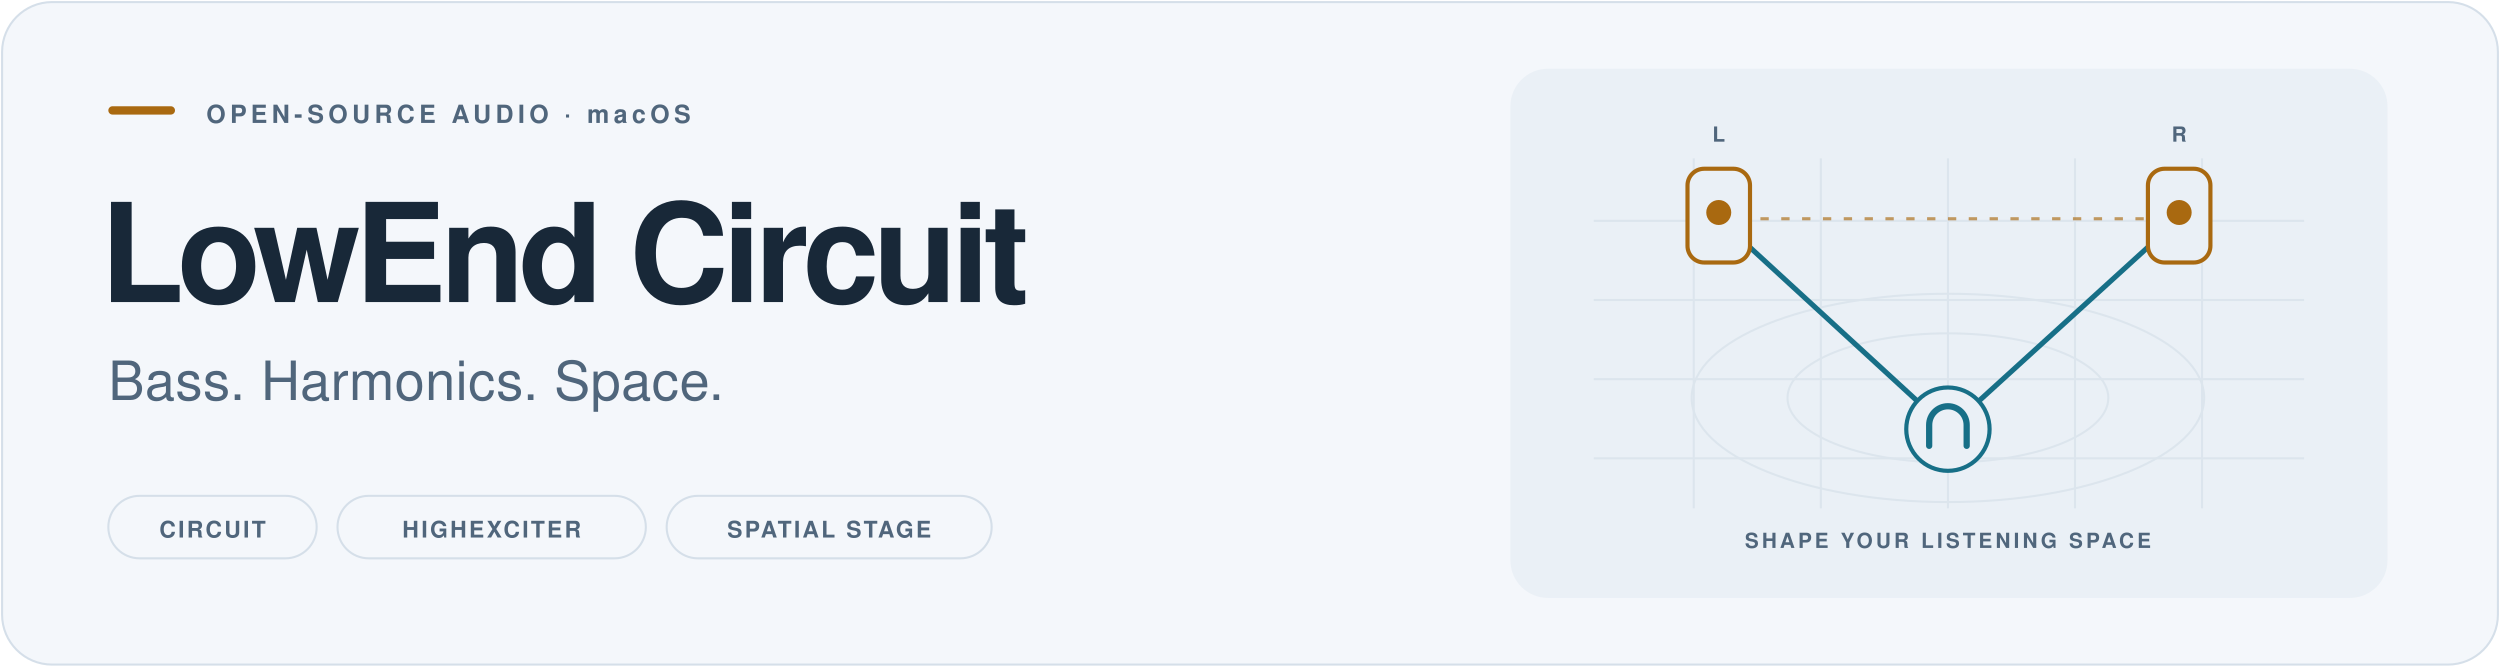
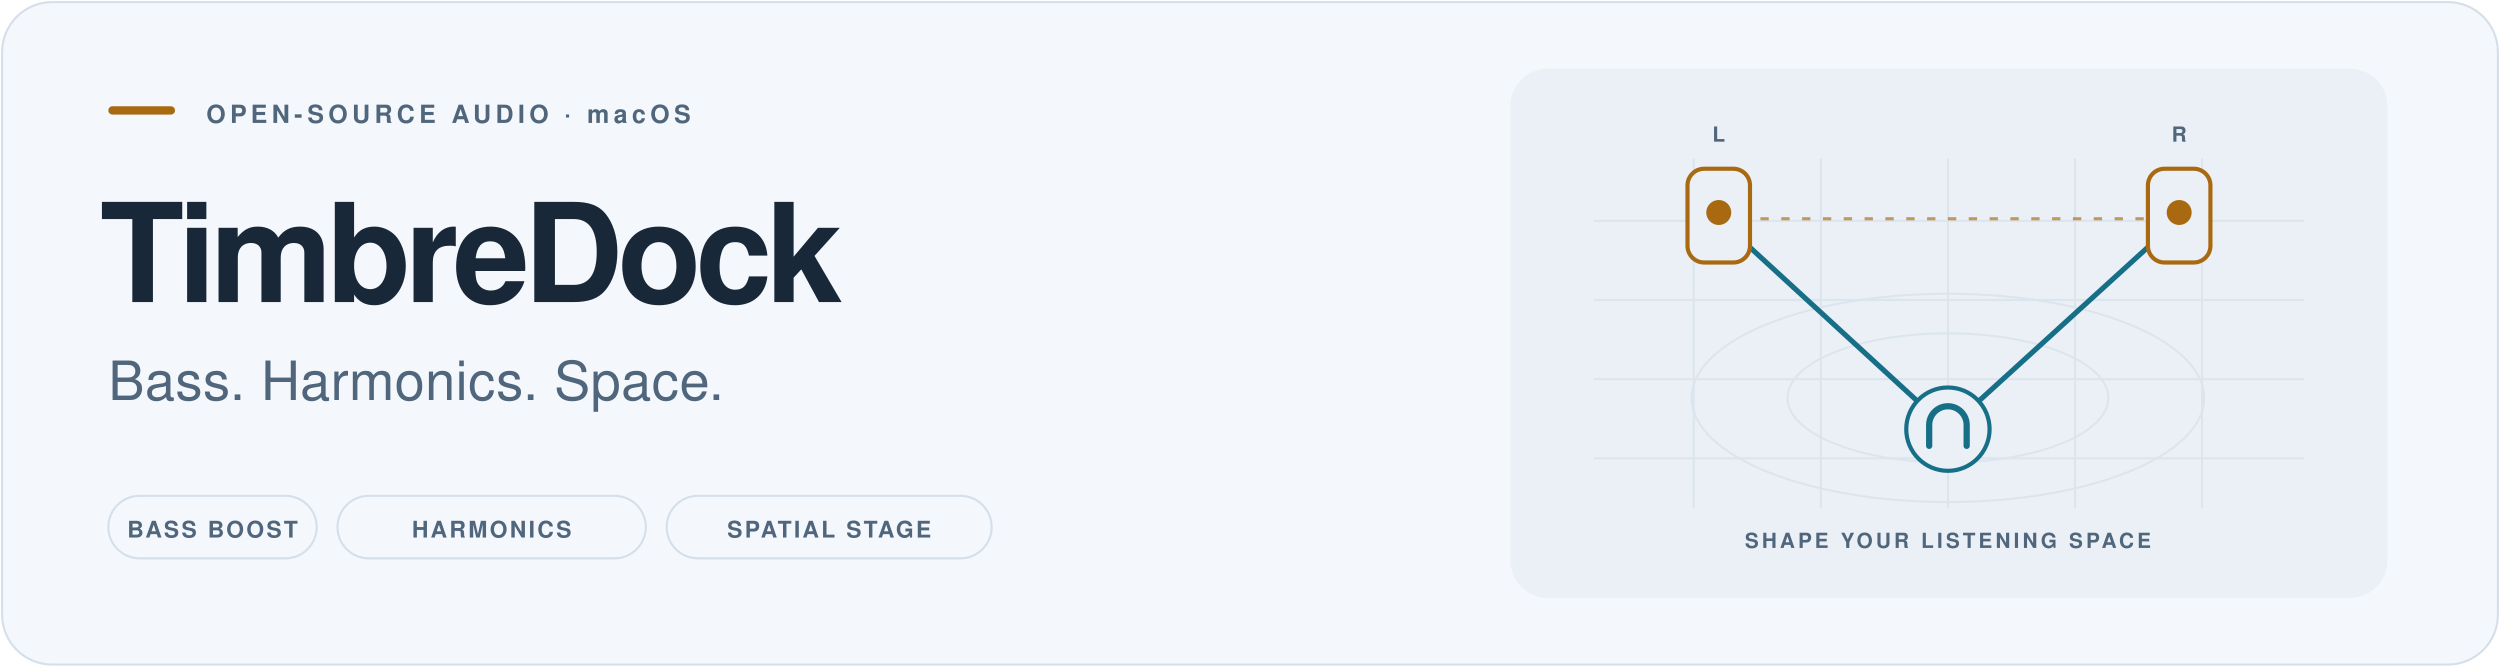
<svg xmlns="http://www.w3.org/2000/svg" width="1200" height="320" viewBox="0 0 1200 320" role="img" aria-labelledby="title desc">
  <rect x="1" y="1" width="1198" height="318" rx="24" fill="#f4f7fb" stroke="#d5dfe9" />
  <g font-family="-apple-system, BlinkMacSystemFont, 'Segoe UI', Helvetica, Arial, sans-serif">
    <rect x="52" y="51" width="32" height="4" rx="2" fill="#a96910" />
    <text x="99" y="59" fill="#50667c" font-size="12" font-weight="600" letter-spacing="2.1">OPEN-SOURCE AUDIO · macOS</text>
-     <text x="48" y="145" fill="#182838" font-size="66" font-weight="750" letter-spacing="-2.8">LowEnd Circuit</text>
+     <text x="48" y="145" fill="#182838" font-size="66" font-weight="750" letter-spacing="-2.8">TimbreDock</text>
    <text x="52" y="192" fill="#50667c" font-size="26" letter-spacing="0.2">Bass. Harmonics. Space.</text>
    <g fill="none" stroke="#d5dfe9">
      <rect x="52" y="238" width="100" height="30" rx="15" />
      <rect x="162" y="238" width="148" height="30" rx="15" />
      <rect x="320" y="238" width="156" height="30" rx="15" />
    </g>
    <g fill="#50667c" font-size="11" font-weight="600" letter-spacing="1.1" text-anchor="middle">
-       <text x="102" y="258">CIRCUIT</text>
-       <text x="236" y="258">HIGHEXCITER</text>
+       <text x="102" y="258">BASS BOOST</text>
+       <text x="236" y="258">HARMONICS</text>
      <text x="398" y="258">SPATIAL STAGE</text>
    </g>
    <g transform="translate(725 33)">
      <rect width="421" height="254" rx="18" fill="#eaf0f6" />
      <g fill="none" stroke="#dce5ed" stroke-width="1">
        <path d="M40 73H381 M40 111H381 M40 149H381 M40 187H381 M88 43V211 M149 43V211 M210 43V211 M271 43V211 M332 43V211" />
        <ellipse cx="210" cy="158" rx="123" ry="50" />
        <ellipse cx="210" cy="158" rx="77" ry="31" />
      </g>
      <path d="M100 72L210 173L321 72" fill="none" stroke="#176f87" stroke-width="2.5" />
      <path d="M100 72H321" fill="none" stroke="#a96910" stroke-width="1.5" stroke-dasharray="4 6" opacity="0.65" />
      <g fill="#eaf0f6" stroke="#a96910" stroke-width="2">
        <rect x="85" y="48" width="30" height="45" rx="8" />
        <rect x="306" y="48" width="30" height="45" rx="8" />
      </g>
      <g fill="#a96910">
        <circle cx="100" cy="69" r="6" />
        <circle cx="321" cy="69" r="6" />
      </g>
      <circle cx="210" cy="173" r="20" fill="#eaf0f6" stroke="#176f87" stroke-width="2" />
      <path d="M201 176V171a9 9 0 0 1 18 0v5 M201 175V181 M219 175V181" fill="none" stroke="#176f87" stroke-width="3" stroke-linecap="round" />
      <g fill="#50667c" font-size="10" font-weight="600" text-anchor="middle" letter-spacing="1.5">
        <text x="100" y="35">L</text>
        <text x="321" y="35">R</text>
        <text x="210" y="230">SHAPE YOUR LISTENING SPACE</text>
      </g>
    </g>
  </g>
</svg>
